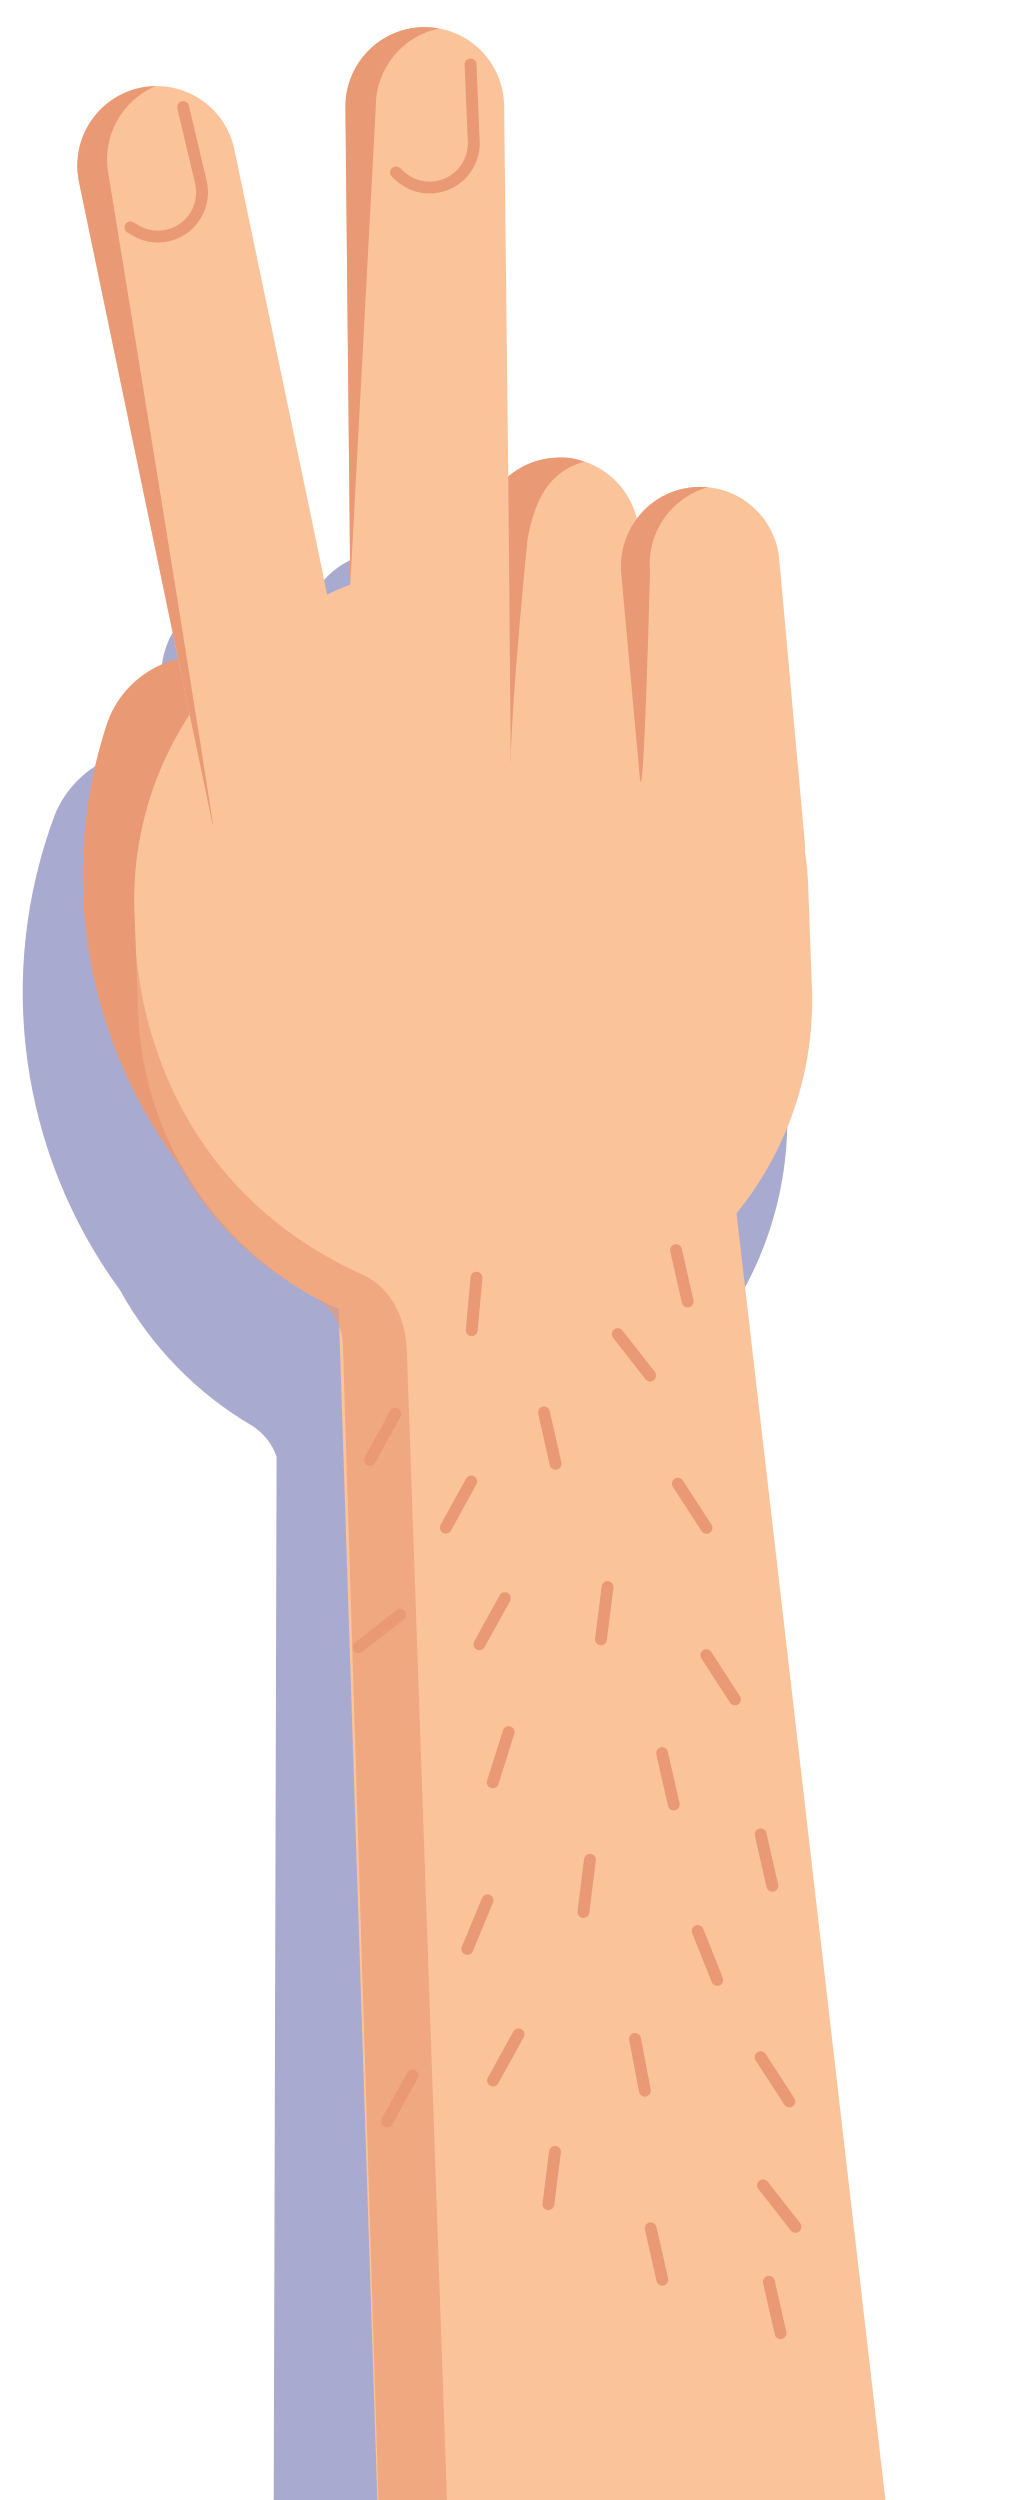
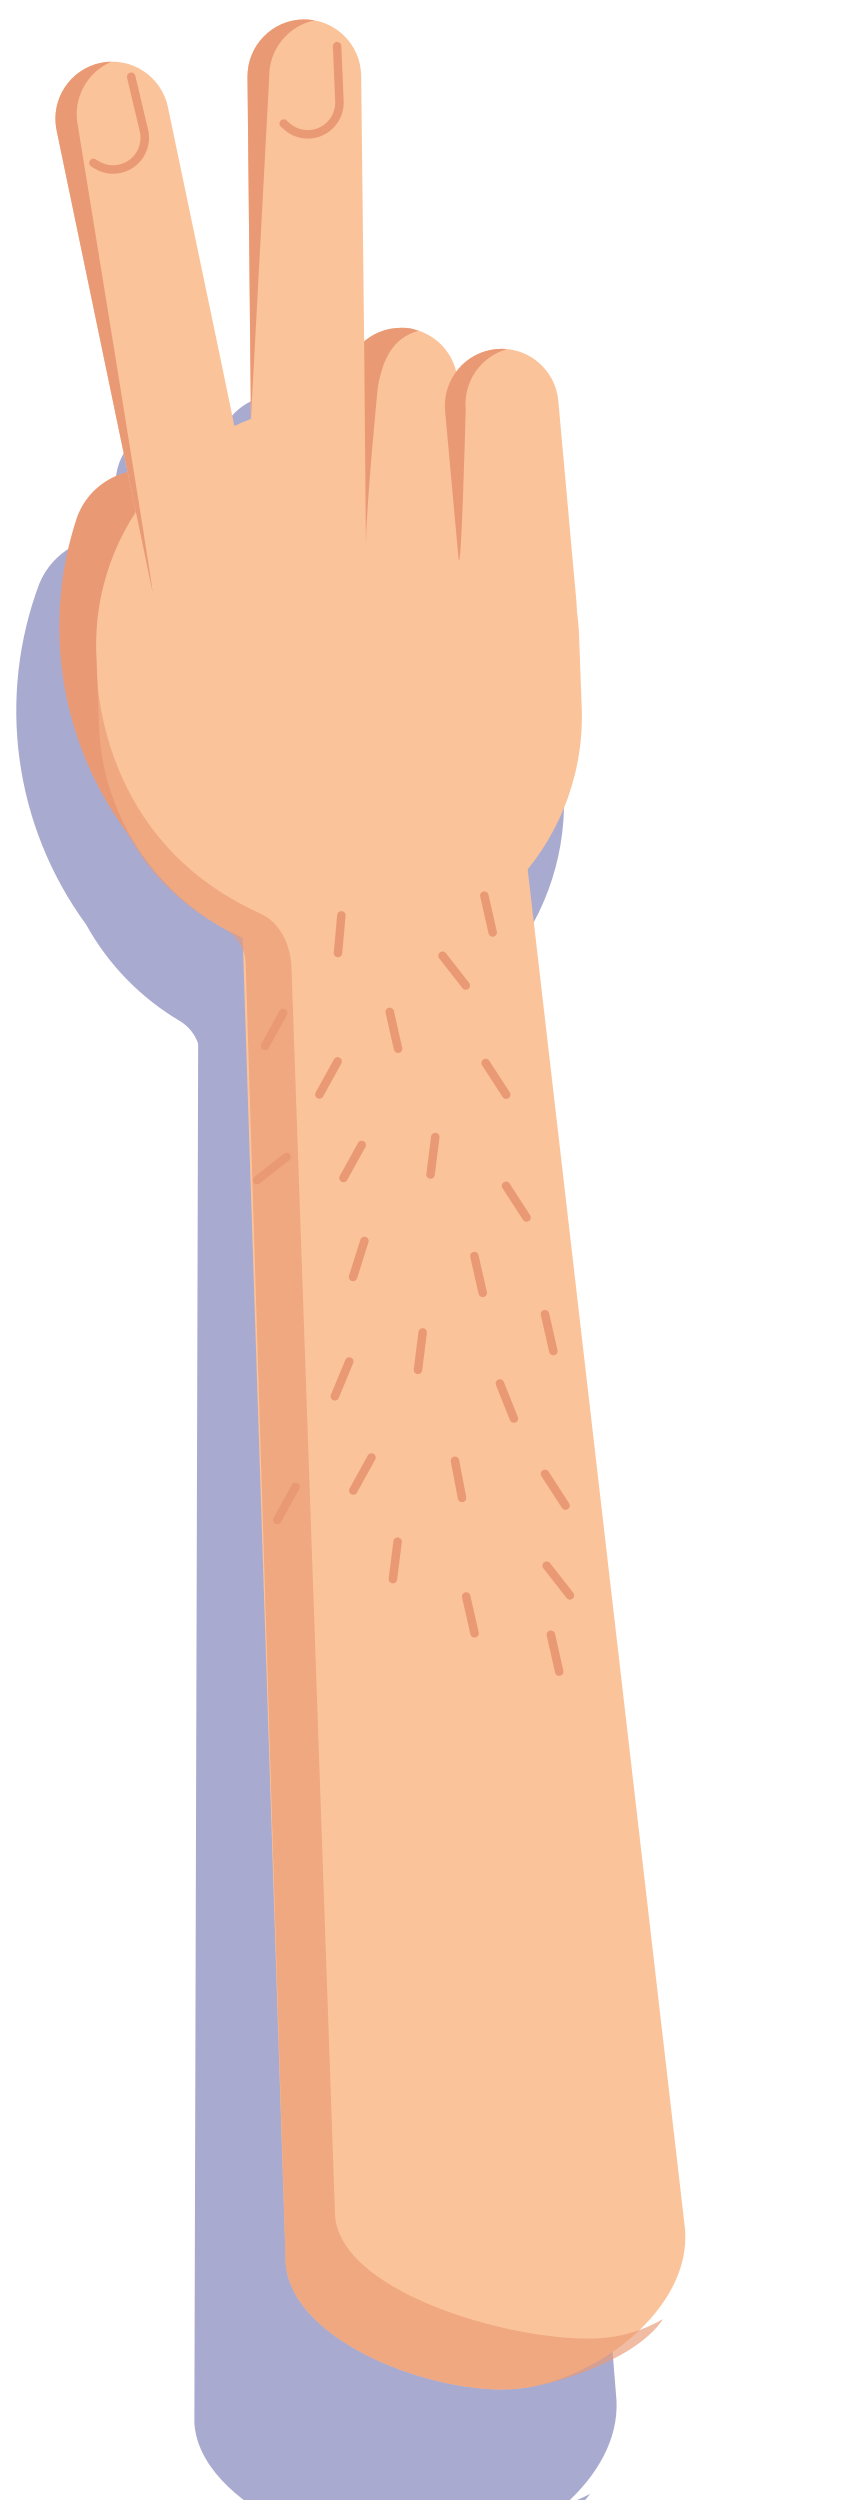
- <svg xmlns="http://www.w3.org/2000/svg" width="155" height="379" viewBox="0 0 155 379" fill="none">
+ <svg xmlns="http://www.w3.org/2000/svg" width="182" height="529" viewBox="0 0 182 529" fill="none">
  <path opacity="0.392" fill-rule="evenodd" clip-rule="evenodd" d="M119.018 146.401L116.543 101.42C116.169 94.635 110.516 89.394 103.784 89.448C103.584 89.449 103.383 89.455 103.182 89.466C99.448 89.672 96.181 91.472 94.005 94.167C92.818 88.289 87.594 83.968 81.479 84.02C81.28 84.021 81.08 84.027 80.879 84.038C76.128 84.3 72.134 87.142 70.18 91.127C68.099 86.51 63.348 83.403 57.981 83.67C52.188 83.96 47.502 88.087 46.256 93.463C43.952 91.09 40.735 89.622 37.207 89.61C37.205 89.61 37.201 89.61 37.201 89.61C36.975 89.609 36.748 89.614 36.519 89.625C29.524 89.973 24.133 95.919 24.481 102.909L25.017 113.698C18.095 112.888 11.189 116.674 8.354 123.414C-0.754 147.611 2.962 174.745 18.202 195.601C22.908 204.141 29.861 211.252 38.248 216.159C39.989 217.279 41.279 218.933 41.931 220.839L41.127 512.597C42.054 530.287 73.847 543.004 91.558 542.076C91.859 542.06 92.161 542.039 92.464 542.015C92.638 542.001 92.816 541.984 92.992 541.968C93.09 541.958 93.187 541.95 93.286 541.94C103.775 540.894 119.672 535.23 124.842 527.708C123.161 528.603 121.391 529.358 119.547 529.954C126.324 523.909 130.879 516.146 130.448 507.916L106.1 205.964C106.085 205.673 106.066 205.383 106.043 205.094C114.601 195.318 119.666 182.44 119.347 168.433L119.326 152.741C119.289 151.133 119.178 149.544 119.003 147.975C119.038 147.468 119.047 146.955 119.019 146.434L119.018 146.401Z" fill="#232586" />
  <path fill-rule="evenodd" clip-rule="evenodd" d="M28.468 178.248L28.966 178.875C34.727 185.031 44.364 185.336 50.49 179.553C56.616 173.773 56.908 164.096 51.15 157.942L36.474 142.261L44.816 120.185C47.799 112.293 43.842 103.46 35.979 100.459C28.115 97.459 19.324 101.424 16.343 109.318C8.458 132.862 13.025 158.825 28.468 178.248Z" fill="#EA9975" />
  <path fill-rule="evenodd" clip-rule="evenodd" d="M74.98 202.761C103.164 201.134 124.683 176.874 123.042 148.568L122.496 133.617C120.852 105.311 96.678 83.687 68.491 85.315C40.307 86.942 18.789 111.202 20.43 139.508L20.977 154.456C22.618 182.765 46.797 204.389 74.98 202.761Z" fill="#FBC399" />
  <mask id="mask0_23_8254" style="mask-type:luminance" maskUnits="userSpaceOnUse" x="32" y="153" width="116" height="357">
    <path d="M32.628 160.985L117.122 153.593L147.615 502.125L63.12 509.518L32.628 160.985Z" fill="#FBC399" />
  </mask>
  <path fill-rule="evenodd" clip-rule="evenodd" d="M51.075 190.07L60.455 479.052C61.927 495.876 92.484 506.949 109.239 505.483C125.993 504.017 146.422 488.484 144.95 471.659L111.748 184.762C110.276 167.936 95.501 155.485 78.746 156.951C61.992 158.416 49.603 173.244 51.075 190.07Z" fill="#FBC399" />
  <mask id="mask1_23_8254" style="mask-type:luminance" maskUnits="userSpaceOnUse" x="19" y="131" width="123" height="380">
    <path d="M19.417 139.597L108.898 131.769L141.348 502.674L51.867 510.502L19.417 139.597Z" fill="#EA9975" />
  </mask>
  <g mask="url(#mask1_23_8254)">
    <path fill-rule="evenodd" clip-rule="evenodd" d="M55.095 193.313C59.346 195.229 61.53 200.065 61.673 204.741L70.9 468.984C72.372 485.808 110.97 496.175 127.724 494.709C132.316 494.307 136.56 492.875 140.3 490.701C135.391 498.452 119.059 504.624 109.239 505.483C92.484 506.949 61.927 495.876 60.455 479.052L51.985 203.812C51.891 200.761 50.178 198.008 47.512 196.541C32.568 188.32 18.63 173.282 20.43 139.509C20.43 139.509 18.683 176.902 55.095 193.313Z" fill="#EA9975" />
  </g>
  <path fill-rule="evenodd" clip-rule="evenodd" d="M32.205 124.911C33.567 131.426 39.923 135.612 46.419 134.267C52.923 132.917 57.104 126.527 55.757 119.995L47.011 77.613C47.009 77.603 35.529 22.669 35.528 22.66C34.166 16.143 27.809 11.957 21.314 13.303C14.809 14.652 10.629 21.042 11.977 27.574L32.199 124.88C32.201 124.889 32.203 124.9 32.205 124.911Z" fill="#FBC399" />
  <path fill-rule="evenodd" clip-rule="evenodd" d="M16.48 26.628C16.48 26.628 33.566 131.426 32.205 124.911C32.203 124.9 32.2 124.889 32.198 124.88L11.976 27.574C10.629 21.042 14.809 14.652 21.314 13.302C22.072 13.145 22.828 13.07 23.575 13.06C18.388 15.252 15.294 20.882 16.48 26.628Z" fill="#EA9975" />
  <path fill-rule="evenodd" clip-rule="evenodd" d="M72.857 82.498L72.86 82.529L76.714 125.305C77.314 131.95 83.162 136.851 89.778 136.256C96.383 135.66 101.256 129.807 100.676 123.179L100.673 123.145L96.82 80.371C96.22 73.727 90.371 68.823 83.756 69.42C77.15 70.016 72.277 75.867 72.857 82.498Z" fill="#FBC399" />
  <path fill-rule="evenodd" clip-rule="evenodd" d="M79.948 81.928C79.946 81.939 79.947 81.917 79.948 81.928C79.948 81.928 77.512 106.325 77.43 115.475L75.809 116.239L72.86 82.529L72.857 82.498C72.277 75.867 77.148 69.998 83.756 69.42C87.093 69.128 87.86 69.906 88.593 69.976C83.104 71.494 81.005 75.965 79.948 81.928Z" fill="#EA9975" />
  <path fill-rule="evenodd" clip-rule="evenodd" d="M53.373 115.699C53.448 122.355 58.873 127.701 65.507 127.65C72.149 127.596 77.488 122.144 77.43 115.475L77.054 72.2C77.054 72.191 76.426 16.071 76.426 16.062C76.352 9.405 70.926 4.058 64.294 4.11C57.65 4.164 52.313 9.615 52.37 16.284L53.373 115.667C53.373 115.677 53.373 115.688 53.373 115.699Z" fill="#FBC399" />
  <mask id="mask2_23_8254" style="mask-type:luminance" maskUnits="userSpaceOnUse" x="93" y="72" width="31" height="70">
    <path d="M93.123 74.905L117.198 72.799L123.047 139.65L98.972 141.757L93.123 74.905Z" fill="#FBC399" />
  </mask>
  <path fill-rule="evenodd" clip-rule="evenodd" d="M94.176 86.939L94.179 86.971L98.032 129.745C98.632 136.389 104.48 141.293 111.096 140.696C117.702 140.1 122.574 134.249 121.994 127.618L121.992 127.587L118.138 84.811C117.538 78.166 111.69 73.265 105.074 73.86C98.468 74.456 93.596 80.309 94.176 86.939Z" fill="#FBC399" />
  <path fill-rule="evenodd" clip-rule="evenodd" d="M98.543 86.558L98.545 86.589C98.545 86.589 97.585 124.428 96.986 117.783L94.179 86.971L94.176 86.939C93.596 80.309 98.469 74.456 105.074 73.86C105.833 73.791 106.581 73.803 107.314 73.876C101.825 75.394 98.027 80.662 98.543 86.558Z" fill="#EA9975" />
  <path fill-rule="evenodd" clip-rule="evenodd" d="M56.971 16.236C56.971 16.236 53.101 88.698 53.101 88.689L52.37 16.284C52.313 9.615 57.65 4.164 64.294 4.11C65.068 4.104 65.824 4.178 66.559 4.313C61.045 5.451 56.921 10.369 56.971 16.236Z" fill="#EA9975" />
  <path d="M27.759 16.239L30.441 27.562C30.742 28.803 30.684 30.102 30.276 31.311C28.9 35.383 24.12 37.126 20.459 34.889L19.774 34.471" stroke="#EA9975" stroke-width="1.8" stroke-linecap="round" />
  <path d="M71.33 9.769L71.819 21.396C71.878 22.671 71.576 23.936 70.946 25.044C68.823 28.779 63.8 29.576 60.629 26.681L60.036 26.139" stroke="#EA9975" stroke-width="1.8" stroke-linecap="round" />
  <path d="M93.642 202.243L98.561 208.53" stroke="#EA9975" stroke-width="1.8" stroke-linecap="round" />
  <path d="M72.236 193.7L71.512 201.659" stroke="#EA9975" stroke-width="1.8" stroke-linecap="round" />
  <path d="M82.461 214.117L84.23 221.911" stroke="#EA9975" stroke-width="1.8" stroke-linecap="round" />
  <path d="M102.481 189.516L104.251 197.309" stroke="#EA9975" stroke-width="1.8" stroke-linecap="round" />
  <path d="M100.376 265.777L102.145 273.572" stroke="#EA9975" stroke-width="1.8" stroke-linecap="round" />
  <path d="M98.643 337.813L100.412 345.607" stroke="#EA9975" stroke-width="1.8" stroke-linecap="round" />
  <path d="M105.772 292.741L108.736 300.161" stroke="#EA9975" stroke-width="1.8" stroke-linecap="round" />
  <path d="M115.315 278.086L117.085 285.88" stroke="#EA9975" stroke-width="1.8" stroke-linecap="round" />
  <path d="M92.106 240.603L91.104 248.531" stroke="#EA9975" stroke-width="1.8" stroke-linecap="round" />
  <path d="M89.44 281.938L88.438 289.867" stroke="#EA9975" stroke-width="1.8" stroke-linecap="round" />
  <path d="M84.137 326.22L83.135 334.148" stroke="#EA9975" stroke-width="1.8" stroke-linecap="round" />
  <path d="M96.27 309.102L97.765 316.953" stroke="#EA9975" stroke-width="1.8" stroke-linecap="round" />
  <path d="M71.438 224.598L67.584 231.589" stroke="#EA9975" stroke-width="1.8" stroke-linecap="round" />
  <path d="M59.934 214.328L56.08 221.318" stroke="#EA9975" stroke-width="1.8" stroke-linecap="round" />
  <path d="M77.108 262.59L74.704 270.207" stroke="#EA9975" stroke-width="1.8" stroke-linecap="round" />
  <path d="M73.905 288.088L70.849 295.465" stroke="#EA9975" stroke-width="1.8" stroke-linecap="round" />
  <path d="M76.534 242.275L72.68 249.265" stroke="#EA9975" stroke-width="1.8" stroke-linecap="round" />
  <path d="M78.603 308.413L74.749 315.403" stroke="#EA9975" stroke-width="1.8" stroke-linecap="round" />
  <path d="M62.533 314.633L58.679 321.624" stroke="#EA9975" stroke-width="1.8" stroke-linecap="round" />
  <path d="M60.654 244.8L54.383 249.719" stroke="#EA9975" stroke-width="1.8" stroke-linecap="round" />
  <path d="M102.765 224.926L107.106 231.629" stroke="#EA9975" stroke-width="1.8" stroke-linecap="round" />
  <path d="M107.075 250.92L111.416 257.622" stroke="#EA9975" stroke-width="1.8" stroke-linecap="round" />
  <path d="M115.319 311.876L119.66 318.579" stroke="#EA9975" stroke-width="1.8" stroke-linecap="round" />
  <path d="M115.678 331.301L120.597 337.588" stroke="#EA9975" stroke-width="1.8" stroke-linecap="round" />
  <path d="M116.561 345.921L118.33 353.715" stroke="#EA9975" stroke-width="1.8" stroke-linecap="round" />
</svg>
